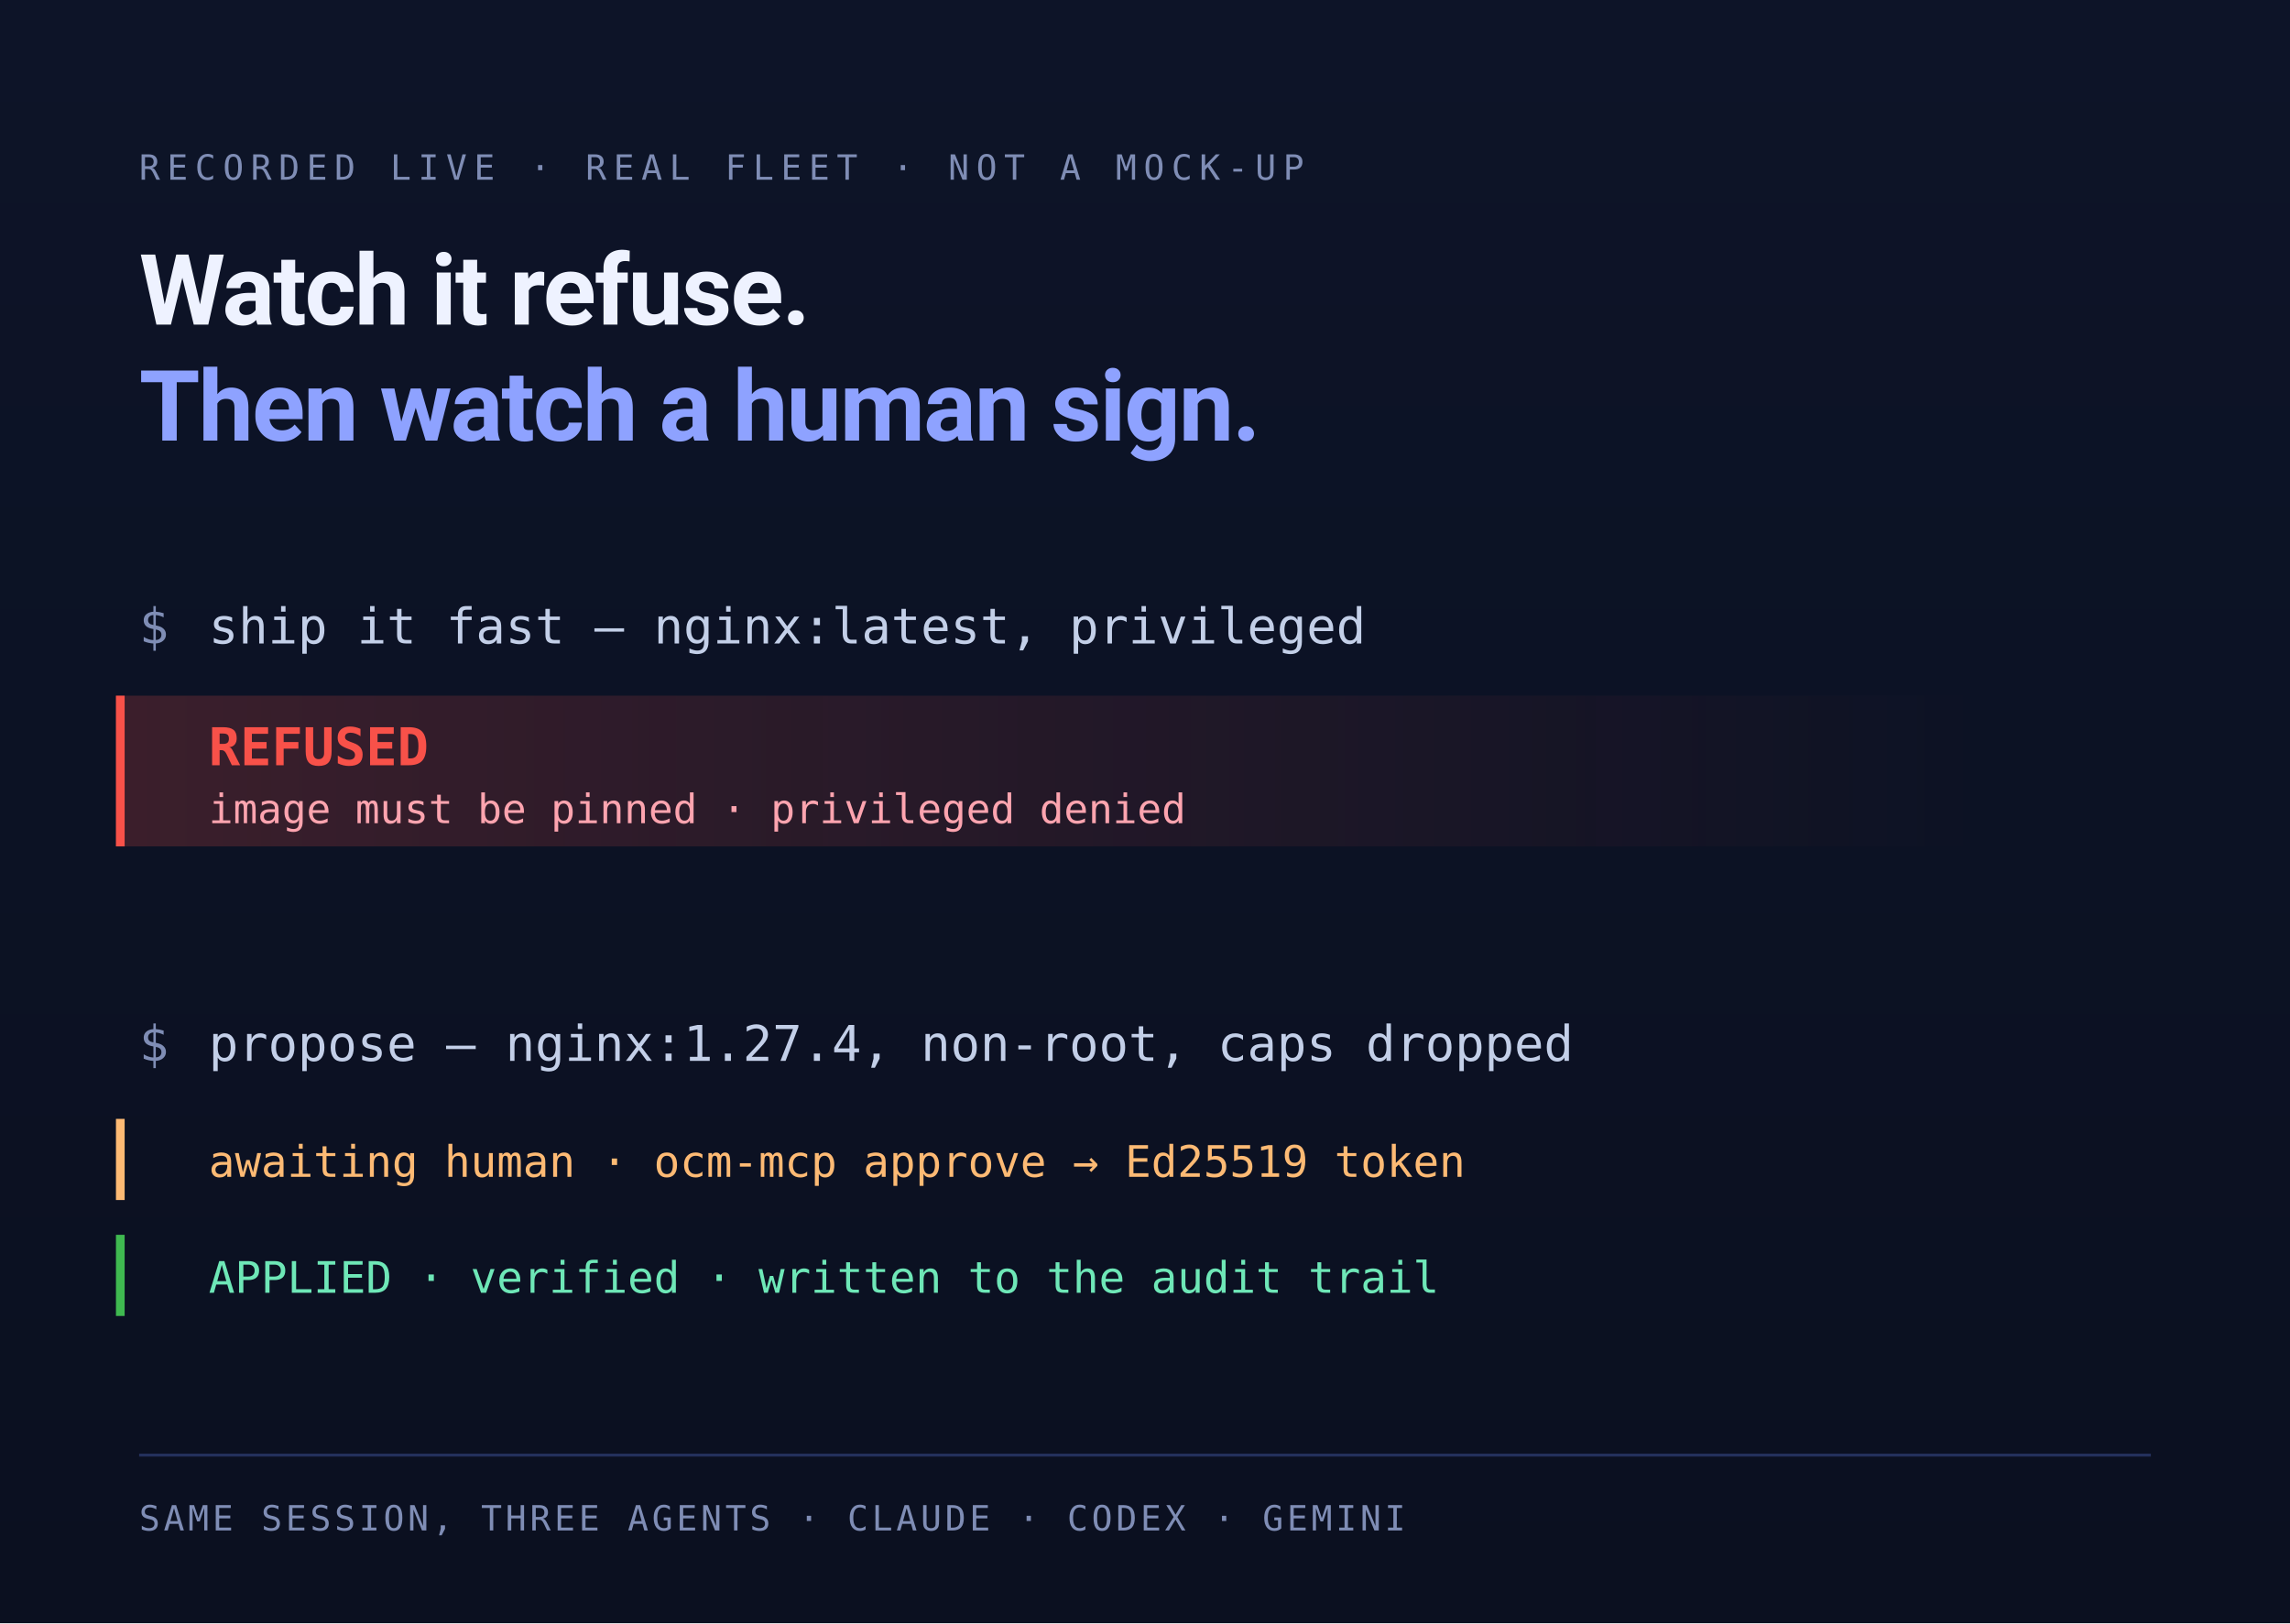
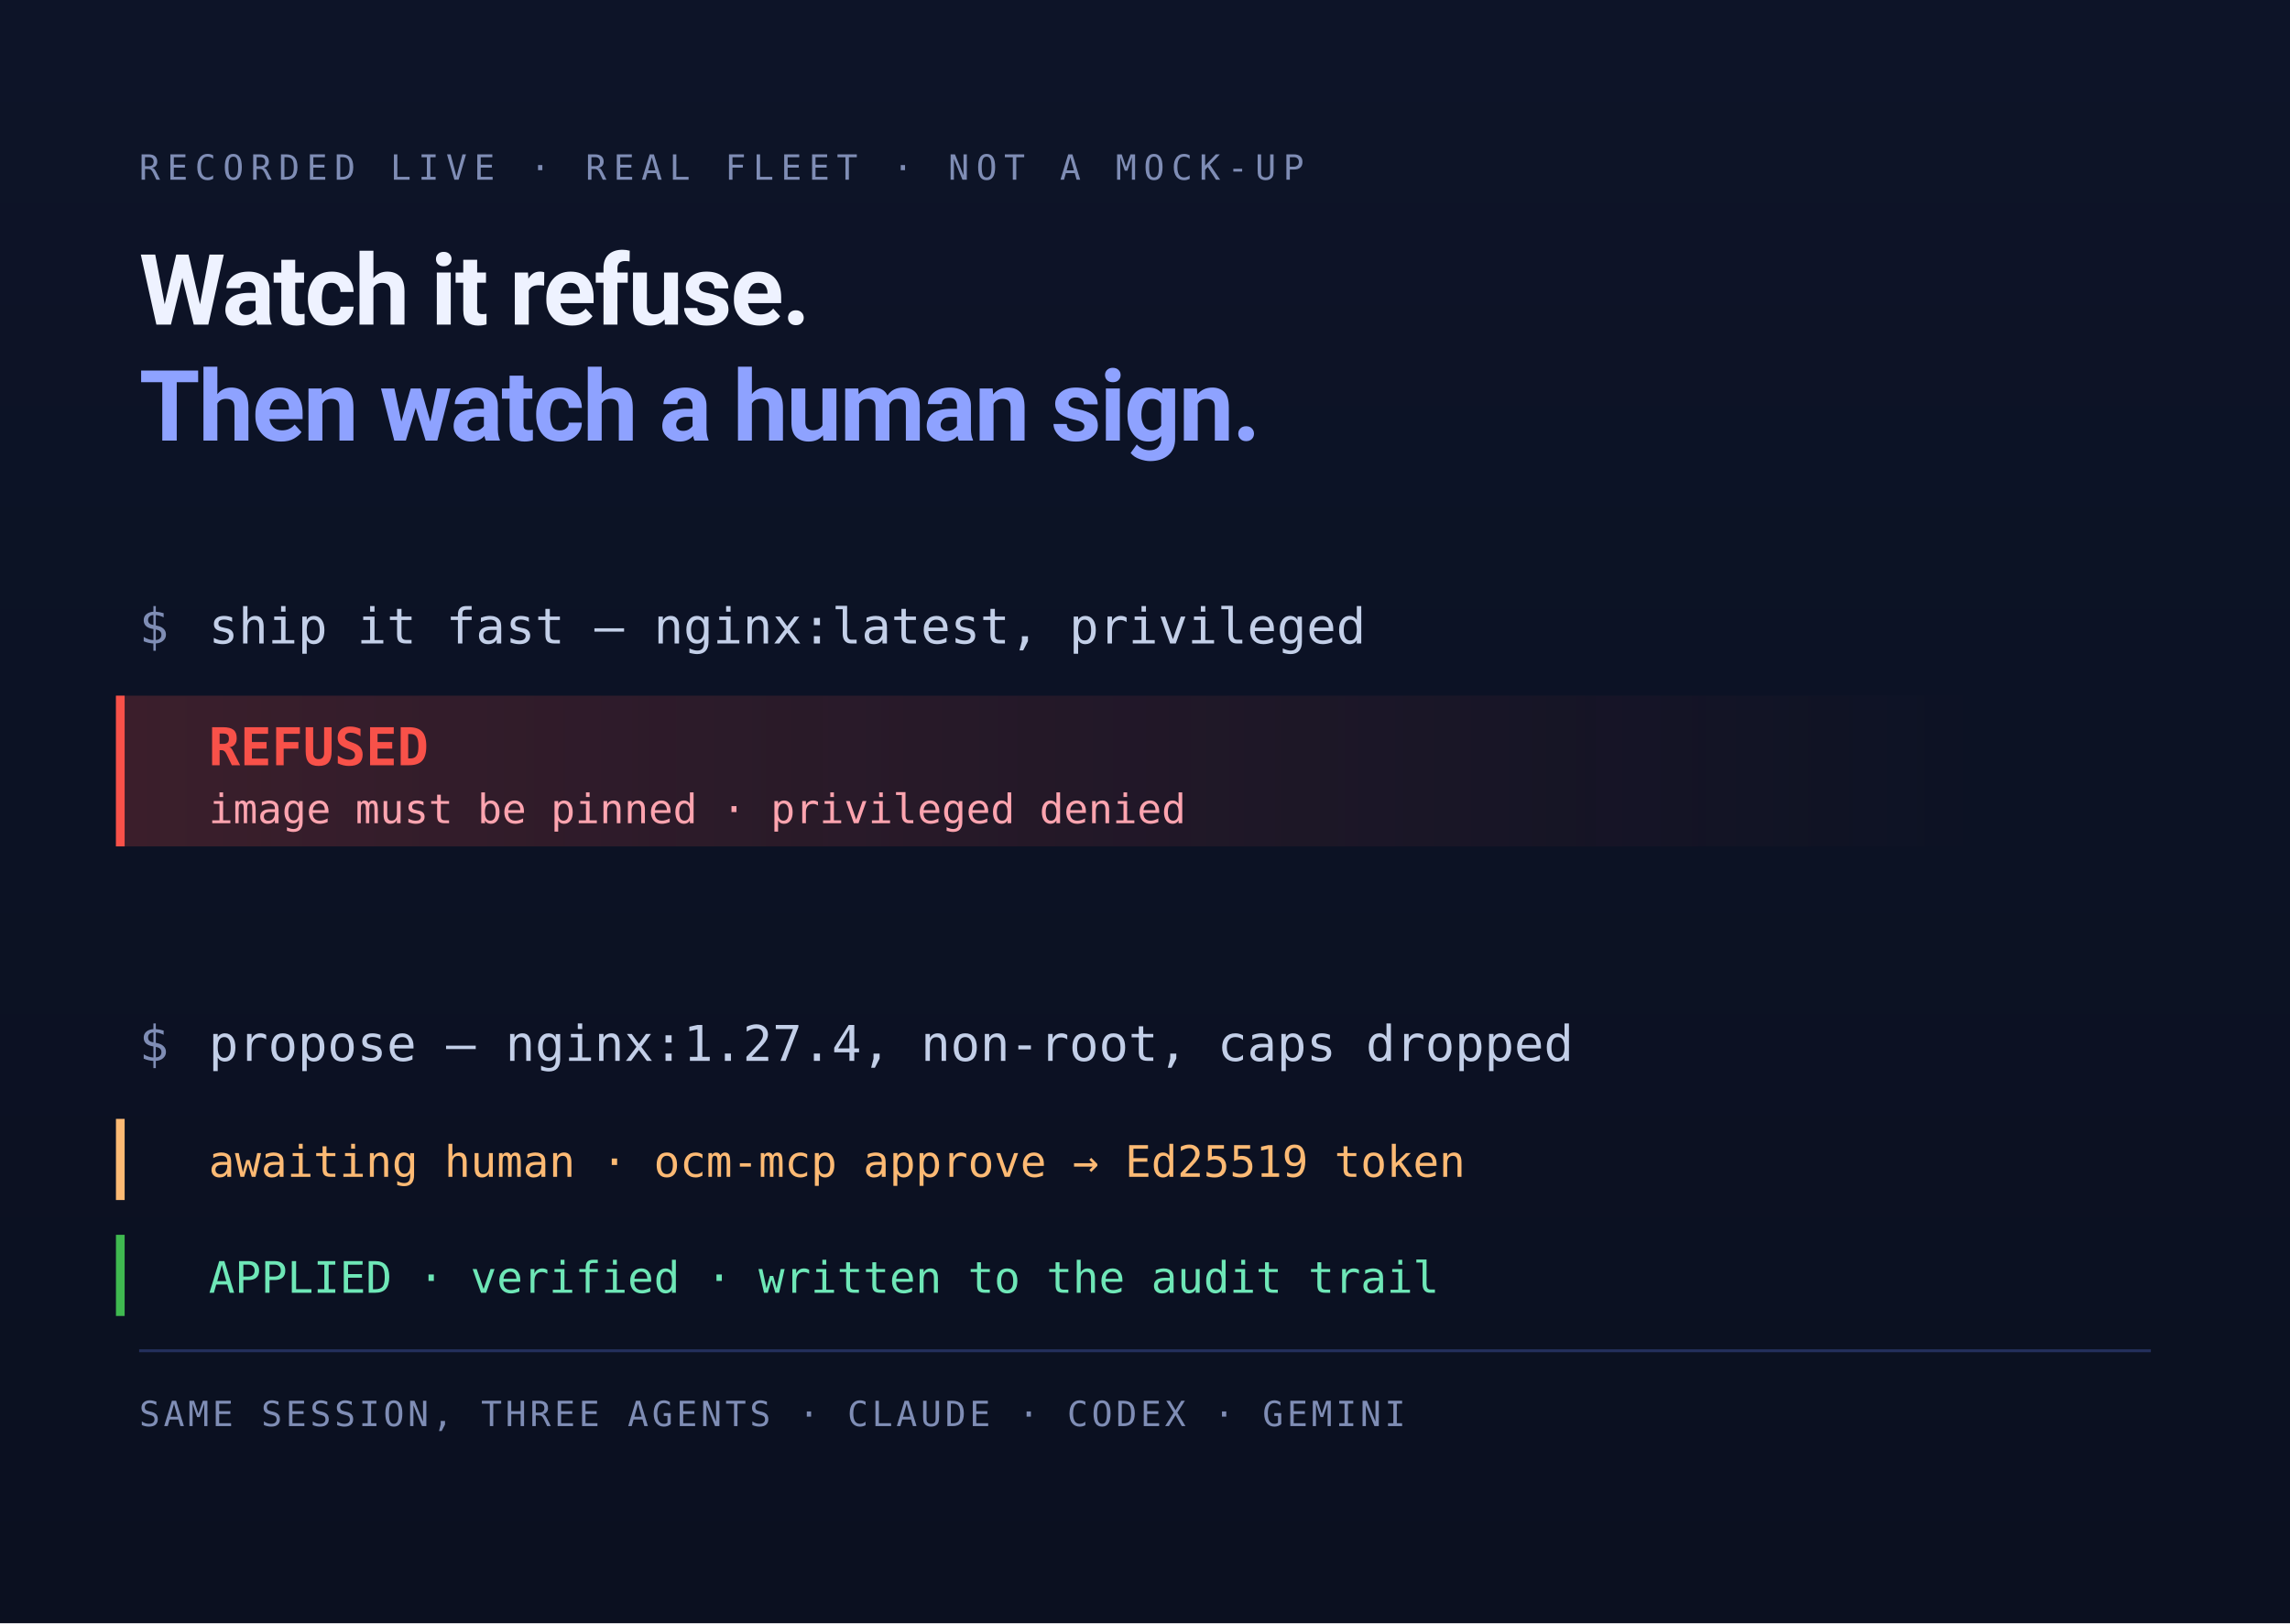
<svg xmlns="http://www.w3.org/2000/svg" viewBox="0 0 790 560" width="790" height="560" role="img" aria-label="Recorded live against a real fleet: an agent's privileged latest-tag shortcut is refused by the guardrails, the pinned proposal is signed by a human with an Ed25519 token, then applied and verified">
  <defs>
    <style>
      .m { font-family: ui-monospace, "SF Mono", "JetBrains Mono", Menlo, Consolas, monospace; }
      .s { font-family: "Inter var", ui-sans-serif, system-ui, -apple-system, "Segoe UI", Roboto, sans-serif; }
    </style>
    <linearGradient id="ground" x1="0" y1="0" x2="0" y2="1">
      <stop offset="0" stop-color="#0d1428" />
      <stop offset="1" stop-color="#0b1020" />
    </linearGradient>
    <linearGradient id="refuseGlow" x1="0" y1="0" x2="1" y2="0">
      <stop offset="0" stop-color="#f85149" stop-opacity="0.20" />
      <stop offset="1" stop-color="#f85149" stop-opacity="0" />
    </linearGradient>
  </defs>
  <rect width="790" height="560" fill="url(#ground)" />
  <text class="m" x="48" y="62" fill="#7f8db5" font-size="12" letter-spacing="2.4">
    RECORDED LIVE  ·  REAL FLEET  ·  NOT A MOCK-UP
  </text>
  <text class="s" x="48" y="112" fill="#eef2ff" font-size="34" font-weight="700" letter-spacing="-0.6">
    Watch it refuse.
  </text>
  <text class="s" x="48" y="152" fill="#8ea2ff" font-size="34" font-weight="700" letter-spacing="-0.6">
    Then watch a human sign.
  </text>
  <text class="m" x="48" y="222" fill="#7f8db5" font-size="17">$</text>
  <text class="m" x="72" y="222" fill="#c3cfe8" font-size="17">ship it fast — nginx:latest, privileged</text>
  <rect x="40" y="240" width="640" height="52" fill="url(#refuseGlow)" />
  <rect x="40" y="240" width="3" height="52" fill="#f85149" />
  <text class="m" x="72" y="264" fill="#f85149" font-size="18" font-weight="700">REFUSED</text>
  <text class="m" x="72" y="284" fill="#fda4af" font-size="14">image must be pinned · privileged denied</text>
  <text class="m" x="48" y="366" fill="#7f8db5" font-size="17">$</text>
  <text class="m" x="72" y="366" fill="#c3cfe8" font-size="17">propose — nginx:1.27.4, non-root, caps dropped</text>
  <rect x="40" y="386" width="3" height="28" fill="#fdba74" />
  <text class="m" x="72" y="406" fill="#fdba74" font-size="15">
    awaiting human · ocm-mcp approve → Ed25519 token
  </text>
  <rect x="40" y="426" width="3" height="28" fill="#3fb950" />
  <text class="m" x="72" y="446" fill="#6ee7b7" font-size="15">
    APPLIED · verified · written to the audit trail
  </text>
-   <line x1="48" y1="502" x2="742" y2="502" stroke="#24305c" stroke-width="1" />
-   <text class="m" x="48" y="528" fill="#7f8db5" font-size="12" letter-spacing="1.2">
+   <line x1="48" y1="466" x2="742" y2="466" stroke="#24305c" stroke-width="1" />
+   <text class="m" x="48" y="492" fill="#7f8db5" font-size="12" letter-spacing="1.2">
    SAME SESSION, THREE AGENTS  ·  CLAUDE  ·  CODEX  ·  GEMINI
  </text>
</svg>
